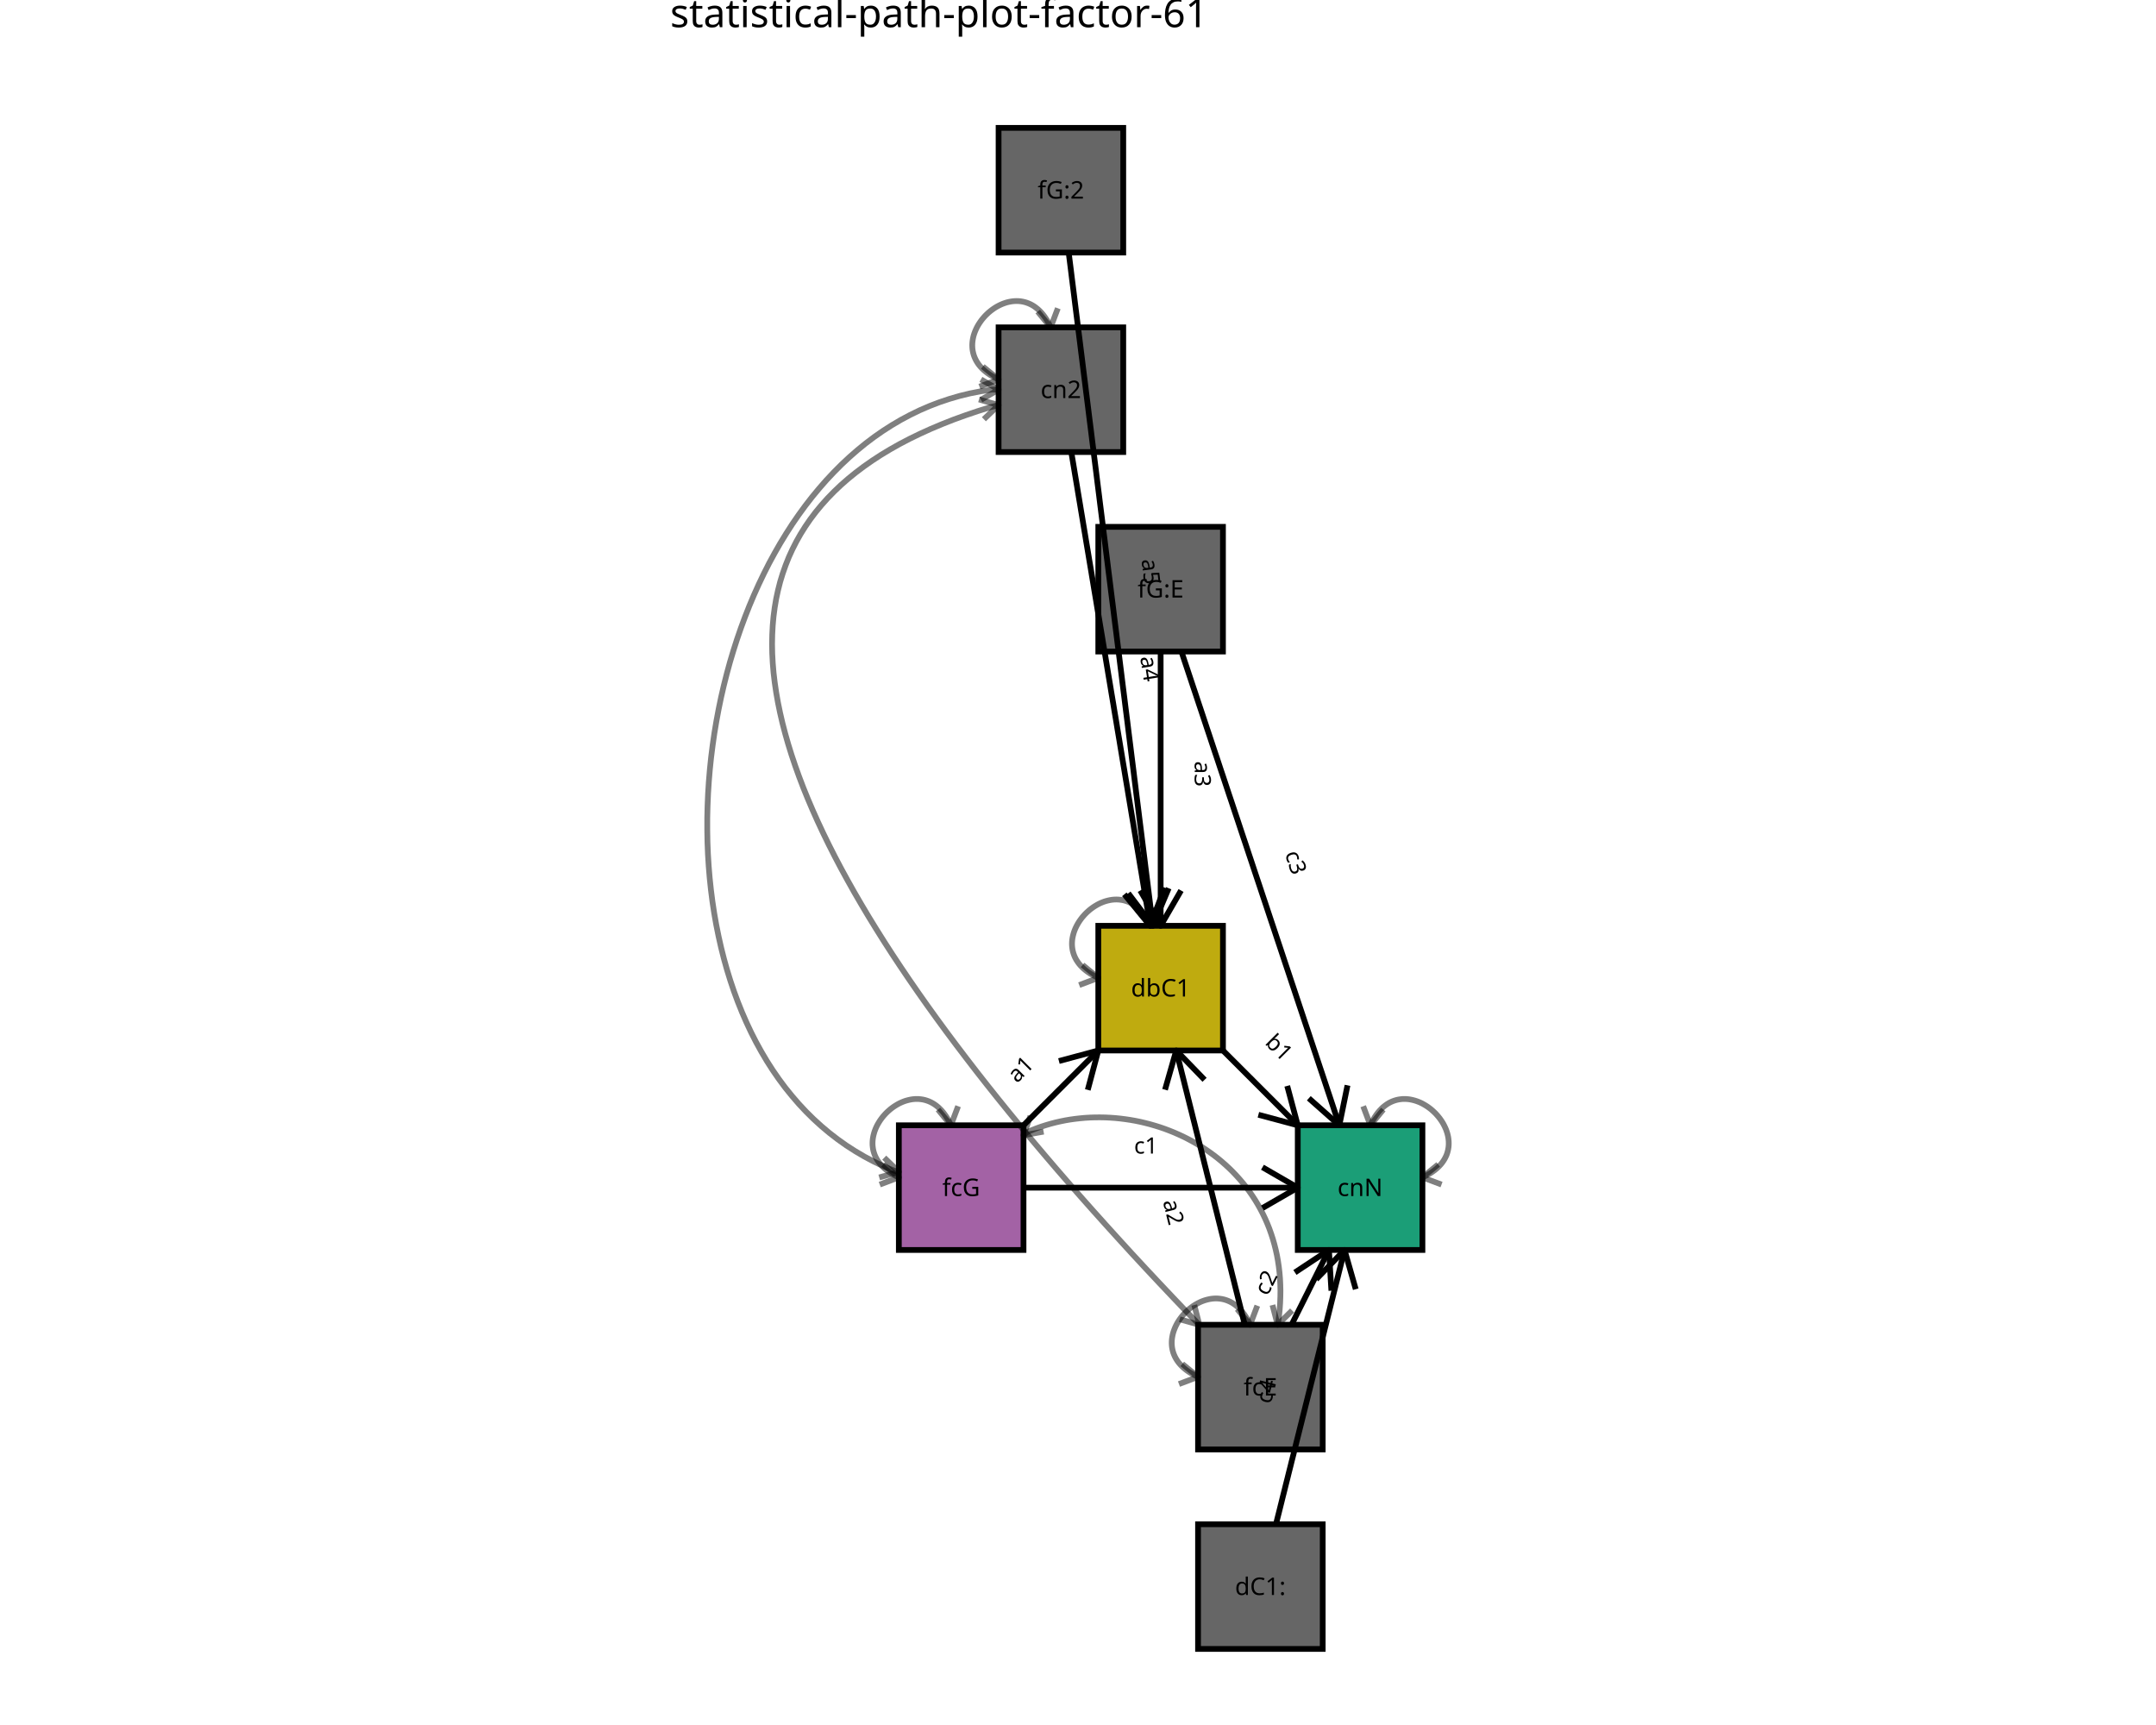
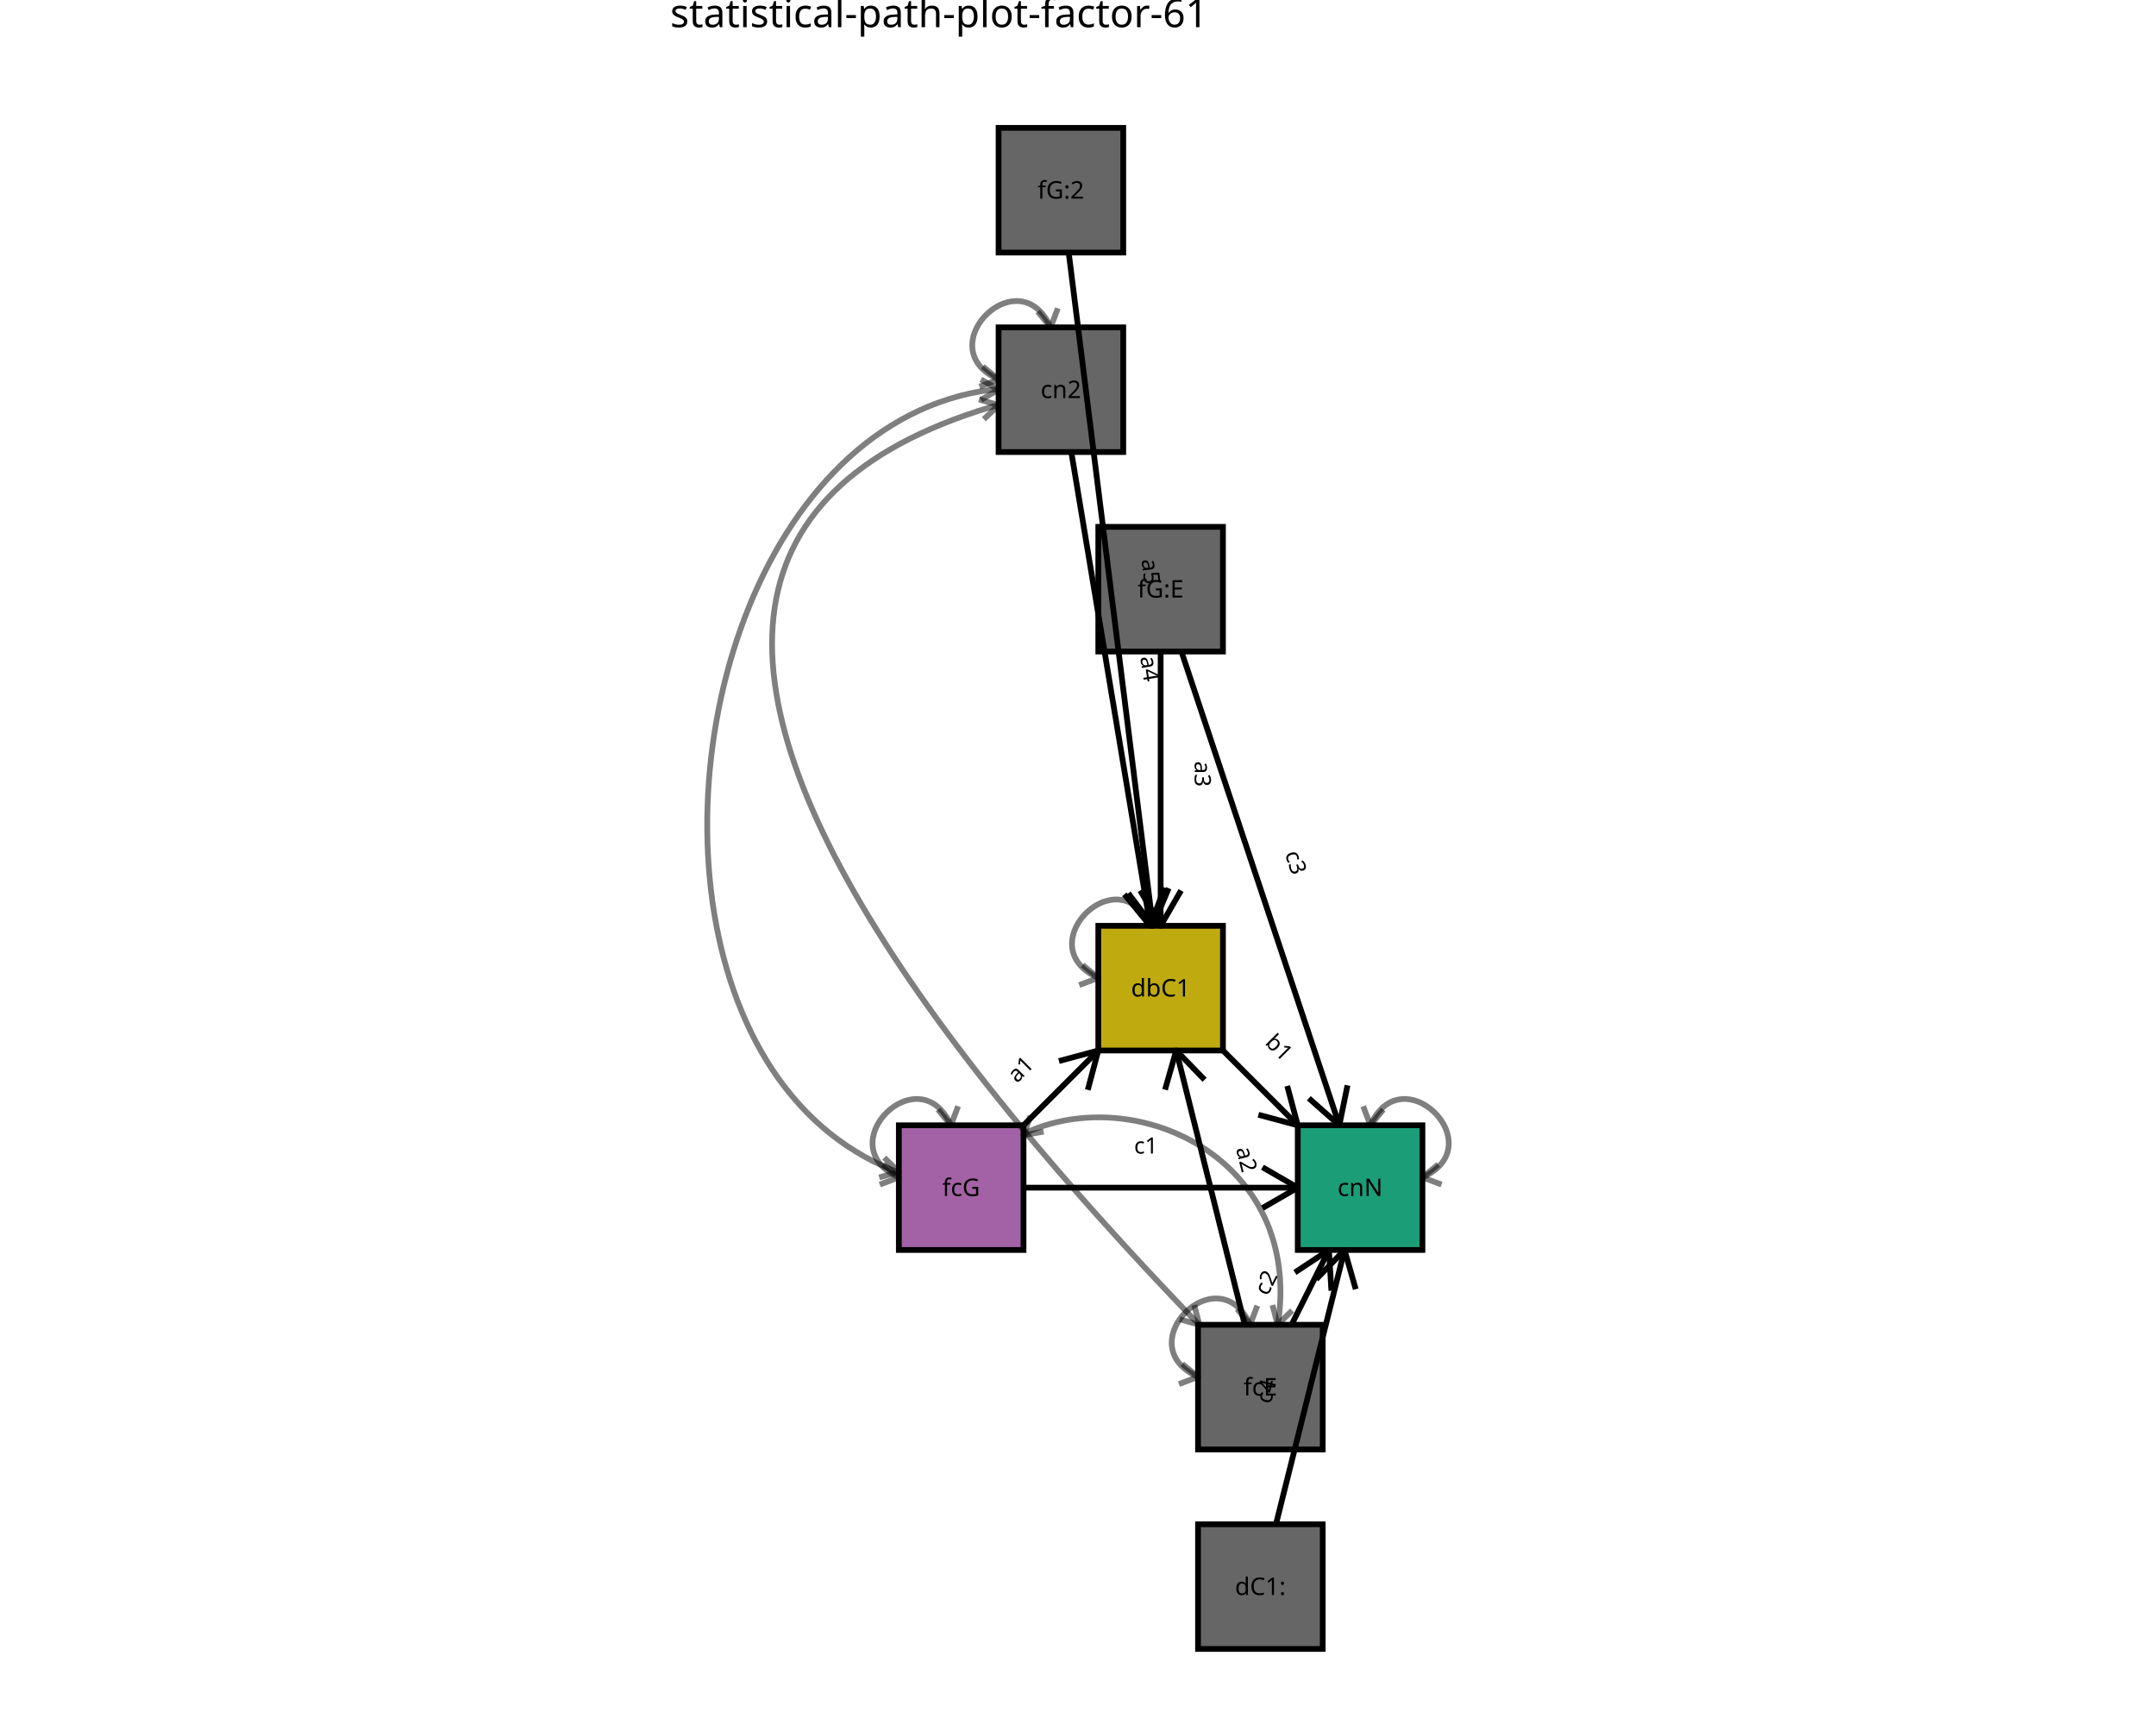
<svg xmlns="http://www.w3.org/2000/svg" class="svglite" data-engine-version="2.0" width="720.00pt" height="576.00pt" viewBox="0 0 720.00 576.00">
  <defs>
    <style type="text/css">
    .svglite line, .svglite polyline, .svglite polygon, .svglite path, .svglite rect, .svglite circle {
      fill: none;
      stroke: #000000;
      stroke-linecap: round;
      stroke-linejoin: round;
      stroke-miterlimit: 10.00;
    }
  </style>
  </defs>
  <rect width="100%" height="100%" style="stroke: none; fill: #FFFFFF;" />
  <defs>
    <clipPath id="cpMC4wMHw3MjAuMDB8MC4wMHw1NzYuMDA=">
      <rect x="0.00" y="0.00" width="720.00" height="576.00" />
    </clipPath>
  </defs>
  <g clip-path="url(#cpMC4wMHw3MjAuMDB8MC4wMHw1NzYuMDA=)">
</g>
  <defs>
    <clipPath id="cpMjIzLjgwfDQ5Ni4yMHwwLjAwfDU3Ni4wMA==">
      <rect x="223.80" y="0.00" width="272.39" height="576.00" />
    </clipPath>
  </defs>
  <g clip-path="url(#cpMjIzLjgwfDQ5Ni4yMHwwLjAwfDU3Ni4wMA==)">
    <rect x="223.80" y="0.00" width="272.39" height="576.00" style="stroke-width: 10.67; stroke: none;" />
  </g>
  <g clip-path="url(#cpMC4wMHw3MjAuMDB8MC4wMHw1NzYuMDA=)">
</g>
  <defs>
    <clipPath id="cpMjIzLjgwfDQ5Ni4yMHwxNy4zMHw1NzYuMDA=">
      <rect x="223.80" y="17.30" width="272.39" height="558.70" />
    </clipPath>
  </defs>
  <g clip-path="url(#cpMjIzLjgwfDQ5Ni4yMHwxNy4zMHw1NzYuMDA=)">
    <rect x="223.80" y="17.30" width="272.39" height="558.70" style="stroke-width: 10.67; stroke: none;" />
    <rect x="300.17" y="375.75" width="41.63" height="41.63" style="stroke-width: 1.92; stroke-linecap: butt; stroke-linejoin: miter; fill: #A362A5;" />
    <rect x="433.39" y="375.75" width="41.63" height="41.63" style="stroke-width: 1.92; stroke-linecap: butt; stroke-linejoin: miter; fill: #1B9E77;" />
    <rect x="366.78" y="309.14" width="41.63" height="41.63" style="stroke-width: 1.92; stroke-linecap: butt; stroke-linejoin: miter; fill: #BFAB0F;" />
    <rect x="400.09" y="442.36" width="41.63" height="41.63" style="stroke-width: 1.92; stroke-linecap: butt; stroke-linejoin: miter; fill: #666666;" />
    <rect x="366.78" y="175.92" width="41.63" height="41.63" style="stroke-width: 1.92; stroke-linecap: butt; stroke-linejoin: miter; fill: #666666;" />
    <rect x="400.09" y="508.97" width="41.63" height="41.63" style="stroke-width: 1.92; stroke-linecap: butt; stroke-linejoin: miter; fill: #666666;" />
    <rect x="333.48" y="109.31" width="41.63" height="41.63" style="stroke-width: 1.92; stroke-linecap: butt; stroke-linejoin: miter; fill: #666666;" />
    <rect x="333.48" y="42.70" width="41.63" height="41.63" style="stroke-width: 1.92; stroke-linecap: butt; stroke-linejoin: miter; fill: #666666;" />
    <polyline points="341.80,396.57 342.52,396.57 343.86,396.57 345.21,396.57 346.56,396.57 347.90,396.57 349.25,396.57 350.59,396.57 351.94,396.57 353.28,396.57 354.63,396.57 355.98,396.57 357.32,396.57 358.67,396.57 360.01,396.57 361.36,396.57 362.70,396.57 364.05,396.57 365.39,396.57 366.74,396.57 368.09,396.57 369.43,396.57 370.78,396.57 372.12,396.57 373.47,396.57 374.81,396.57 376.16,396.57 377.51,396.57 378.85,396.57 380.20,396.57 381.54,396.57 382.89,396.57 384.23,396.57 385.58,396.57 386.93,396.57 388.27,396.57 389.62,396.57 390.96,396.57 392.31,396.57 393.65,396.57 395.00,396.57 396.35,396.57 397.69,396.57 399.04,396.57 400.38,396.57 401.73,396.57 403.07,396.57 404.42,396.57 405.76,396.57 407.11,396.57 408.46,396.57 409.80,396.57 411.15,396.57 412.49,396.57 413.84,396.57 415.18,396.57 416.53,396.57 417.88,396.57 419.22,396.57 420.57,396.57 421.91,396.57 423.26,396.57 424.60,396.57 425.95,396.57 427.30,396.57 428.64,396.57 429.99,396.57 431.33,396.57 432.68,396.57 433.39,396.57 " style="stroke-width: 1.92; stroke-linecap: butt;" />
    <polyline points="421.60,403.38 433.39,396.57 421.60,389.76 " style="stroke-width: 1.92; stroke-linecap: butt;" />
    <polyline points="356.90,84.33 356.98,85.05 357.32,87.74 357.66,90.43 357.99,93.12 358.33,95.81 358.67,98.50 359.00,101.19 359.34,103.89 359.68,106.58 360.01,109.27 360.35,111.96 360.69,114.65 361.02,117.34 361.36,120.03 361.69,122.72 362.03,125.42 362.37,128.11 362.70,130.80 363.04,133.49 363.38,136.18 363.71,138.87 364.05,141.56 364.39,144.26 364.72,146.95 365.06,149.64 365.39,152.33 365.73,155.02 366.07,157.71 366.40,160.40 366.74,163.09 367.08,165.79 367.41,168.48 367.75,171.17 368.09,173.86 368.42,176.55 368.76,179.24 369.10,181.93 369.43,184.63 369.77,187.32 370.10,190.01 370.44,192.70 370.78,195.39 371.11,198.08 371.45,200.77 371.79,203.46 372.12,206.16 372.46,208.85 372.80,211.54 373.13,214.23 373.47,216.92 373.81,219.61 374.14,222.30 374.48,225.00 374.81,227.69 375.15,230.38 375.49,233.07 375.82,235.76 376.16,238.45 376.50,241.14 376.83,243.83 377.17,246.53 377.51,249.22 377.84,251.91 378.18,254.60 378.52,257.29 378.85,259.98 379.19,262.67 379.52,265.37 379.86,268.06 380.20,270.75 380.53,273.44 380.87,276.13 381.21,278.82 381.54,281.51 381.88,284.20 382.22,286.90 382.55,289.59 382.89,292.28 383.23,294.97 383.56,297.66 383.90,300.35 384.23,303.04 384.57,305.74 384.91,308.43 385.00,309.14 " style="stroke-width: 1.92; stroke-linecap: butt;" />
    <polyline points="376.78,298.28 385.00,309.14 390.29,296.59 " style="stroke-width: 1.92; stroke-linecap: butt;" />
    <polyline points="341.80,375.75 341.85,375.71 342.52,375.04 343.19,374.36 343.86,373.69 344.54,373.02 345.21,372.35 345.88,371.67 346.56,371.00 347.23,370.33 347.90,369.65 348.57,368.98 349.25,368.31 349.92,367.64 350.59,366.96 351.27,366.29 351.94,365.62 352.61,364.94 353.28,364.27 353.96,363.60 354.63,362.93 355.30,362.25 355.98,361.58 356.65,360.91 357.32,360.23 357.99,359.56 358.67,358.89 359.34,358.22 360.01,357.54 360.69,356.87 361.36,356.20 362.03,355.52 362.70,354.85 363.38,354.18 364.05,353.51 364.72,352.83 365.39,352.16 366.07,351.49 366.74,350.82 366.78,350.77 " style="stroke-width: 1.92; stroke-linecap: butt;" />
    <polyline points="363.26,363.93 366.78,350.77 353.63,354.30 " style="stroke-width: 1.92; stroke-linecap: butt;" />
    <polyline points="408.41,350.77 408.46,350.82 409.13,351.49 409.80,352.16 410.47,352.83 411.15,353.51 411.82,354.18 412.49,354.85 413.17,355.52 413.84,356.20 414.51,356.87 415.18,357.54 415.86,358.22 416.53,358.89 417.20,359.56 417.88,360.23 418.55,360.91 419.22,361.58 419.89,362.25 420.57,362.93 421.24,363.60 421.91,364.27 422.59,364.94 423.26,365.62 423.93,366.29 424.60,366.96 425.28,367.64 425.95,368.31 426.62,368.98 427.30,369.65 427.97,370.33 428.64,371.00 429.31,371.67 429.99,372.35 430.66,373.02 431.33,373.69 432.01,374.36 432.68,375.04 433.35,375.71 433.39,375.75 " style="stroke-width: 1.92; stroke-linecap: butt;" />
    <polyline points="420.24,372.23 433.39,375.75 429.87,362.60 " style="stroke-width: 1.92; stroke-linecap: butt;" />
    <polyline points="431.31,442.36 431.33,442.32 431.67,441.65 432.01,440.97 432.34,440.30 432.68,439.63 433.01,438.96 433.35,438.28 433.69,437.61 434.02,436.94 434.36,436.27 434.70,435.59 435.03,434.92 435.37,434.25 435.71,433.57 436.04,432.90 436.38,432.23 436.72,431.56 437.05,430.88 437.39,430.21 437.72,429.54 438.06,428.86 438.40,428.19 438.73,427.52 439.07,426.85 439.41,426.17 439.74,425.50 440.08,424.83 440.42,424.15 440.75,423.48 441.09,422.81 441.43,422.14 441.76,421.46 442.10,420.79 442.43,420.12 442.77,419.44 443.11,418.77 443.44,418.10 443.78,417.43 443.80,417.38 " style="stroke-width: 1.92; stroke-linecap: butt;" />
    <polyline points="444.62,430.98 443.80,417.38 432.44,424.89 " style="stroke-width: 1.92; stroke-linecap: butt;" />
    <polyline points="415.70,442.36 415.52,441.65 415.18,440.30 414.85,438.96 414.51,437.61 414.18,436.27 413.84,434.92 413.50,433.57 413.17,432.23 412.83,430.88 412.49,429.54 412.16,428.19 411.82,426.85 411.48,425.50 411.15,424.15 410.81,422.81 410.47,421.46 410.14,420.12 409.80,418.77 409.47,417.43 409.13,416.08 408.79,414.73 408.46,413.39 408.12,412.04 407.78,410.70 407.45,409.35 407.11,408.01 406.77,406.66 406.44,405.31 406.10,403.97 405.76,402.62 405.43,401.28 405.09,399.93 404.76,398.59 404.42,397.24 404.08,395.89 403.75,394.55 403.41,393.20 403.07,391.86 402.74,390.51 402.40,389.17 402.06,387.82 401.73,386.48 401.39,385.13 401.06,383.78 400.72,382.44 400.38,381.09 400.05,379.75 399.71,378.40 399.37,377.06 399.04,375.71 398.70,374.36 398.36,373.02 398.03,371.67 397.69,370.33 397.35,368.98 397.02,367.64 396.68,366.29 396.35,364.94 396.01,363.60 395.67,362.25 395.34,360.91 395.00,359.56 394.66,358.22 394.33,356.87 393.99,355.52 393.65,354.18 393.32,352.83 392.98,351.49 392.80,350.77 " style="stroke-width: 1.92; stroke-linecap: butt;" />
    <polyline points="402.27,360.56 392.80,350.77 389.06,363.87 " style="stroke-width: 1.92; stroke-linecap: butt;" />
    <polyline points="394.54,217.55 395.00,218.94 395.67,220.96 396.35,222.98 397.02,225.00 397.69,227.01 398.36,229.03 399.04,231.05 399.71,233.07 400.38,235.09 401.06,237.11 401.73,239.12 402.40,241.14 403.07,243.16 403.75,245.18 404.42,247.20 405.09,249.22 405.76,251.24 406.44,253.25 407.11,255.27 407.78,257.29 408.46,259.31 409.13,261.33 409.80,263.35 410.47,265.37 411.15,267.38 411.82,269.40 412.49,271.42 413.17,273.44 413.84,275.46 414.51,277.48 415.18,279.49 415.86,281.51 416.53,283.53 417.20,285.55 417.88,287.57 418.55,289.59 419.22,291.61 419.89,293.62 420.57,295.64 421.24,297.66 421.91,299.68 422.59,301.70 423.26,303.72 423.93,305.74 424.60,307.75 425.28,309.77 425.95,311.79 426.62,313.81 427.30,315.83 427.97,317.85 428.64,319.86 429.31,321.88 429.99,323.90 430.66,325.92 431.33,327.94 432.01,329.96 432.68,331.98 433.35,333.99 434.02,336.01 434.70,338.03 435.37,340.05 436.04,342.07 436.72,344.09 437.39,346.11 438.06,348.12 438.73,350.14 439.41,352.16 440.08,354.18 440.75,356.20 441.43,358.22 442.10,360.23 442.77,362.25 443.44,364.27 444.12,366.29 444.79,368.31 445.46,370.33 446.13,372.35 446.81,374.36 447.27,375.75 " style="stroke-width: 1.92; stroke-linecap: butt;" />
    <polyline points="437.08,366.72 447.27,375.75 450.00,362.41 " style="stroke-width: 1.92; stroke-linecap: butt;" />
    <polyline points="387.60,217.55 387.60,218.27 387.60,219.61 387.60,220.96 387.60,222.30 387.60,223.65 387.60,225.00 387.60,226.34 387.60,227.69 387.60,229.03 387.60,230.38 387.60,231.72 387.60,233.07 387.60,234.41 387.60,235.76 387.60,237.11 387.60,238.45 387.60,239.80 387.60,241.14 387.60,242.49 387.60,243.83 387.60,245.18 387.60,246.53 387.60,247.87 387.60,249.22 387.60,250.56 387.60,251.91 387.60,253.25 387.60,254.60 387.60,255.95 387.60,257.29 387.60,258.64 387.60,259.98 387.60,261.33 387.60,262.67 387.60,264.02 387.60,265.37 387.60,266.71 387.60,268.06 387.60,269.40 387.60,270.75 387.60,272.09 387.60,273.44 387.60,274.78 387.60,276.13 387.60,277.48 387.60,278.82 387.60,280.17 387.60,281.51 387.60,282.86 387.60,284.20 387.60,285.55 387.60,286.90 387.60,288.24 387.60,289.59 387.60,290.93 387.60,292.28 387.60,293.62 387.60,294.97 387.60,296.32 387.60,297.66 387.60,299.01 387.60,300.35 387.60,301.70 387.60,303.04 387.60,304.39 387.60,305.74 387.60,307.08 387.60,308.43 387.60,309.14 " style="stroke-width: 1.92; stroke-linecap: butt;" />
    <polyline points="380.79,297.35 387.60,309.14 394.41,297.35 " style="stroke-width: 1.92; stroke-linecap: butt;" />
    <polyline points="426.11,508.97 426.29,508.26 426.62,506.91 426.96,505.57 427.30,504.22 427.63,502.88 427.97,501.53 428.30,500.18 428.64,498.84 428.98,497.49 429.31,496.15 429.65,494.80 429.99,493.46 430.32,492.11 430.66,490.76 431.00,489.42 431.33,488.07 431.67,486.73 432.01,485.38 432.34,484.04 432.68,482.69 433.01,481.34 433.35,480.00 433.69,478.65 434.02,477.31 434.36,475.96 434.70,474.62 435.03,473.27 435.37,471.93 435.71,470.58 436.04,469.23 436.38,467.89 436.72,466.54 437.05,465.20 437.39,463.85 437.72,462.51 438.06,461.16 438.40,459.81 438.73,458.47 439.07,457.12 439.41,455.78 439.74,454.43 440.08,453.09 440.42,451.74 440.75,450.39 441.09,449.05 441.43,447.70 441.76,446.36 442.10,445.01 442.43,443.67 442.77,442.32 443.11,440.97 443.44,439.63 443.78,438.28 444.12,436.94 444.45,435.59 444.79,434.25 445.13,432.90 445.46,431.56 445.80,430.21 446.13,428.86 446.47,427.52 446.81,426.17 447.14,424.83 447.48,423.48 447.82,422.14 448.15,420.79 448.49,419.44 448.83,418.10 449.01,417.38 " style="stroke-width: 1.92; stroke-linecap: butt;" />
    <polyline points="452.75,430.48 449.01,417.38 439.54,427.17 " style="stroke-width: 1.92; stroke-linecap: butt;" />
    <polyline points="357.76,150.94 357.99,152.33 358.33,154.35 358.67,156.37 359.00,158.38 359.34,160.40 359.68,162.42 360.01,164.44 360.35,166.46 360.69,168.48 361.02,170.50 361.36,172.51 361.69,174.53 362.03,176.55 362.37,178.57 362.70,180.59 363.04,182.61 363.38,184.63 363.71,186.64 364.05,188.66 364.39,190.68 364.72,192.70 365.06,194.72 365.39,196.74 365.73,198.75 366.07,200.77 366.40,202.79 366.74,204.81 367.08,206.83 367.41,208.85 367.75,210.87 368.09,212.88 368.42,214.90 368.76,216.92 369.10,218.94 369.43,220.96 369.77,222.98 370.10,225.00 370.44,227.01 370.78,229.03 371.11,231.05 371.45,233.07 371.79,235.09 372.12,237.11 372.46,239.12 372.80,241.14 373.13,243.16 373.47,245.18 373.81,247.20 374.14,249.22 374.48,251.24 374.81,253.25 375.15,255.27 375.49,257.29 375.82,259.31 376.16,261.33 376.50,263.35 376.83,265.37 377.17,267.38 377.51,269.40 377.84,271.42 378.18,273.44 378.52,275.46 378.85,277.48 379.19,279.49 379.52,281.51 379.86,283.53 380.20,285.55 380.53,287.57 380.87,289.59 381.21,291.61 381.54,293.62 381.88,295.64 382.22,297.66 382.55,299.68 382.89,301.70 383.23,303.72 383.56,305.74 383.90,307.75 384.13,309.14 " style="stroke-width: 1.92; stroke-linecap: butt;" />
    <polyline points="375.47,298.63 384.13,309.14 388.91,296.39 " style="stroke-width: 1.92; stroke-linecap: butt;" />
    <text x="382.68" y="385.19" text-anchor="middle" style="font-size: 7.53px; font-family: sans;" textLength="7.95px" lengthAdjust="spacingAndGlyphs">c1</text>
    <text transform="translate(381.71,191.13) rotate(-277)" text-anchor="middle" style="font-size: 7.53px; font-family: sans;" textLength="8.37px" lengthAdjust="spacingAndGlyphs">a5</text>
    <text transform="translate(342.63,358.83) rotate(-45)" text-anchor="middle" style="font-size: 7.53px; font-family: sans;" textLength="8.37px" lengthAdjust="spacingAndGlyphs">a1</text>
    <text transform="translate(425.33,351.60) rotate(-315)" text-anchor="middle" style="font-size: 7.53px; font-family: sans;" textLength="8.37px" lengthAdjust="spacingAndGlyphs">b1</text>
    <text transform="translate(425.05,429.45) rotate(-63)" text-anchor="middle" style="font-size: 7.53px; font-family: sans;" textLength="7.95px" lengthAdjust="spacingAndGlyphs">c2</text>
-     <text transform="translate(389.37,405.33) rotate(-284)" text-anchor="middle" style="font-size: 7.53px; font-family: sans;" textLength="8.37px" lengthAdjust="spacingAndGlyphs">a2</text>
+     <text transform="translate(413.77,387.72) rotate(-284)" text-anchor="middle" style="font-size: 7.53px; font-family: sans;" textLength="8.37px" lengthAdjust="spacingAndGlyphs">a2</text>
    <text transform="translate(430.27,288.76) rotate(-288)" text-anchor="middle" style="font-size: 7.53px; font-family: sans;" textLength="7.95px" lengthAdjust="spacingAndGlyphs">c3</text>
    <text transform="translate(398.98,258.43) rotate(-270)" text-anchor="middle" style="font-size: 7.53px; font-family: sans;" textLength="8.37px" lengthAdjust="spacingAndGlyphs">a3</text>
    <text transform="translate(425.33,465.17) rotate(-76)" text-anchor="middle" style="font-size: 7.53px; font-family: sans;" textLength="7.95px" lengthAdjust="spacingAndGlyphs">c4</text>
    <text transform="translate(381.42,223.67) rotate(-279)" text-anchor="middle" style="font-size: 7.53px; font-family: sans;" textLength="8.37px" lengthAdjust="spacingAndGlyphs">a4</text>
    <text x="320.99" y="399.37" text-anchor="middle" style="font-size: 8.13px; font-family: sans;" textLength="12.65px" lengthAdjust="spacingAndGlyphs">fcG</text>
    <text x="454.21" y="399.37" text-anchor="middle" style="font-size: 8.13px; font-family: sans;" textLength="14.46px" lengthAdjust="spacingAndGlyphs">cnN</text>
    <text x="387.60" y="332.75" text-anchor="middle" style="font-size: 8.13px; font-family: sans;" textLength="19.44px" lengthAdjust="spacingAndGlyphs">dbC1</text>
    <text x="420.90" y="465.98" text-anchor="middle" style="font-size: 8.13px; font-family: sans;" textLength="11.75px" lengthAdjust="spacingAndGlyphs">fcE</text>
    <text x="387.60" y="199.53" text-anchor="middle" style="font-size: 8.13px; font-family: sans;" textLength="16.27px" lengthAdjust="spacingAndGlyphs">fG:E</text>
    <text x="420.90" y="532.59" text-anchor="middle" style="font-size: 8.13px; font-family: sans;" textLength="17.17px" lengthAdjust="spacingAndGlyphs">dC1:</text>
    <text x="354.29" y="132.92" text-anchor="middle" style="font-size: 8.13px; font-family: sans;" textLength="13.11px" lengthAdjust="spacingAndGlyphs">cn2</text>
    <text x="354.29" y="66.31" text-anchor="middle" style="font-size: 8.13px; font-family: sans;" textLength="15.36px" lengthAdjust="spacingAndGlyphs">fG:2</text>
    <polyline points="300.17,391.31 298.59,390.91 295.20,389.48 291.92,387.92 288.73,386.23 285.65,384.42 282.66,382.50 279.77,380.45 276.97,378.29 274.27,376.02 271.67,373.65 269.16,371.17 266.75,368.59 264.44,365.91 262.21,363.15 260.09,360.29 258.05,357.34 256.11,354.31 254.27,351.20 252.51,348.01 250.85,344.75 249.28,341.41 247.80,338.01 246.41,334.55 245.11,331.03 243.90,327.44 242.78,323.81 241.75,320.12 240.81,316.39 239.96,312.61 239.19,308.79 238.51,304.93 237.92,301.04 237.42,297.12 237.00,293.17 236.67,289.20 236.42,285.20 236.26,281.19 236.19,277.16 236.19,273.12 236.29,269.08 236.46,265.03 236.72,260.97 237.06,256.92 237.48,252.88 237.99,248.84 238.57,244.82 239.24,240.81 239.99,236.81 240.81,232.84 241.72,228.90 242.71,224.98 243.77,221.10 244.92,217.25 246.14,213.44 247.44,209.67 248.82,205.94 250.27,202.26 251.80,198.64 253.41,195.07 255.09,191.55 256.84,188.10 258.68,184.71 260.58,181.39 262.56,178.15 264.61,174.97 266.74,171.88 268.94,168.86 271.21,165.93 273.56,163.09 275.97,160.33 278.46,157.68 281.01,155.12 283.64,152.66 286.34,150.30 289.10,148.05 291.94,145.91 294.84,143.89 297.81,141.99 300.85,140.20 303.96,138.54 307.13,137.00 310.37,135.60 313.68,134.33 317.05,133.20 320.49,132.20 323.99,131.35 327.56,130.65 331.19,130.10 333.48,130.10 " style="stroke-width: 1.92; stroke: #000000; stroke-opacity: 0.50; stroke-linecap: butt;" />
    <polyline points="293.62,393.16 300.17,391.31 295.29,386.56 " style="stroke-width: 1.92; stroke: #000000; stroke-opacity: 0.50; stroke-linecap: butt;" />
    <polyline points="327.58,133.50 333.48,130.10 327.58,126.69 " style="stroke-width: 1.92; stroke: #000000; stroke-opacity: 0.50; stroke-linecap: butt;" />
    <polyline points="341.80,379.06 343.03,378.03 344.56,377.38 346.11,376.77 347.68,376.21 349.27,375.70 350.87,375.23 352.48,374.81 354.11,374.44 355.74,374.11 357.39,373.83 359.05,373.60 360.71,373.41 362.38,373.26 364.05,373.16 365.73,373.11 367.41,373.10 369.10,373.13 370.78,373.21 372.46,373.33 374.14,373.50 375.81,373.71 377.48,373.96 379.14,374.25 380.80,374.59 382.45,374.98 384.08,375.40 385.71,375.87 387.32,376.37 388.92,376.92 390.51,377.52 392.08,378.15 393.63,378.83 395.17,379.54 396.68,380.30 398.17,381.10 399.64,381.93 401.09,382.81 402.51,383.73 403.91,384.69 405.28,385.69 406.62,386.72 407.93,387.80 409.21,388.92 410.46,390.07 411.67,391.26 412.85,392.50 414.00,393.77 415.10,395.07 416.17,396.42 417.20,397.80 418.19,399.22 419.14,400.68 420.04,402.17 420.90,403.71 421.71,405.27 422.48,406.88 423.20,408.52 423.87,410.19 424.48,411.91 425.05,413.65 425.56,415.44 426.02,417.25 426.43,419.11 426.77,420.99 427.06,422.92 427.29,424.87 427.46,426.86 427.56,428.89 427.61,430.95 427.58,433.04 427.50,435.16 427.35,437.32 427.12,439.51 426.83,441.73 426.66,442.36 " style="stroke-width: 1.92; stroke: #000000; stroke-opacity: 0.50; stroke-linecap: butt;" />
    <polyline points="344.12,372.65 341.80,379.06 348.51,377.87 " style="stroke-width: 1.92; stroke: #000000; stroke-opacity: 0.50; stroke-linecap: butt;" />
    <polyline points="424.95,435.77 426.66,442.36 431.51,437.59 " style="stroke-width: 1.92; stroke: #000000; stroke-opacity: 0.50; stroke-linecap: butt;" />
    <polyline points="400.52,442.36 396.45,438.21 391.76,433.28 387.13,428.38 382.56,423.50 378.06,418.64 373.64,413.80 369.28,408.99 364.99,404.21 360.77,399.45 356.63,394.72 352.55,390.01 348.56,385.33 344.63,380.68 340.78,376.05 337.01,371.45 333.31,366.88 329.69,362.34 326.15,357.83 322.69,353.34 319.31,348.89 316.01,344.47 312.79,340.07 309.65,335.71 306.60,331.38 303.63,327.08 300.75,322.82 297.95,318.59 295.24,314.39 292.62,310.22 290.08,306.09 287.64,301.99 285.28,297.93 283.02,293.90 280.84,289.91 278.76,285.95 276.77,282.03 274.88,278.15 273.08,274.30 271.38,270.50 269.77,266.73 268.26,263.00 266.85,259.30 265.54,255.65 264.33,252.04 263.22,248.47 262.21,244.93 261.30,241.44 260.50,237.99 259.80,234.58 259.21,231.22 258.72,227.89 258.33,224.61 258.06,221.38 257.89,218.18 257.83,215.04 257.89,211.93 258.05,208.87 258.32,205.86 258.71,202.89 259.20,199.97 259.82,197.10 260.54,194.27 261.39,191.49 262.35,188.76 263.42,186.07 264.62,183.44 265.93,180.86 267.36,178.32 268.92,175.83 270.59,173.40 272.39,171.01 274.31,168.68 276.35,166.40 278.52,164.17 280.81,161.99 283.23,159.87 285.78,157.80 288.46,155.78 291.26,153.82 294.19,151.91 297.26,150.06 300.45,148.26 303.78,146.52 307.24,144.84 310.83,143.21 314.56,141.64 318.42,140.12 322.42,138.67 326.55,137.27 330.83,135.93 333.48,135.27 " style="stroke-width: 1.92; stroke: #000000; stroke-opacity: 0.50; stroke-linecap: butt;" />
    <polyline points="393.96,440.53 400.52,442.36 398.83,435.77 " style="stroke-width: 1.92; stroke: #000000; stroke-opacity: 0.50; stroke-linecap: butt;" />
    <polyline points="328.57,139.99 333.48,135.27 326.94,133.38 " style="stroke-width: 1.92; stroke: #000000; stroke-opacity: 0.50; stroke-linecap: butt;" />
    <polyline points="317.56,375.75 317.56,375.74 317.10,374.77 316.61,373.87 316.11,373.03 315.58,372.25 315.04,371.52 314.48,370.86 313.90,370.26 313.31,369.70 312.71,369.21 312.09,368.76 311.46,368.37 310.82,368.03 310.18,367.74 309.52,367.50 308.86,367.30 308.20,367.15 307.53,367.05 306.86,366.98 306.19,366.96 305.51,366.98 304.84,367.04 304.17,367.14 303.51,367.28 302.85,367.45 302.19,367.65 301.55,367.89 300.91,368.16 300.28,368.46 299.66,368.80 299.06,369.16 298.47,369.54 297.89,369.96 297.33,370.39 296.79,370.86 296.26,371.34 295.76,371.84 295.28,372.37 294.81,372.91 294.38,373.47 293.96,374.05 293.58,374.64 293.22,375.24 292.88,375.86 292.58,376.49 292.31,377.13 292.07,377.77 291.87,378.43 291.70,379.09 291.56,379.75 291.46,380.42 291.40,381.09 291.38,381.77 291.40,382.44 291.47,383.11 291.57,383.78 291.72,384.44 291.92,385.10 292.16,385.76 292.45,386.40 292.79,387.04 293.18,387.67 293.63,388.29 294.12,388.89 294.68,389.48 295.28,390.06 295.94,390.62 296.67,391.16 297.45,391.69 298.29,392.19 299.19,392.68 300.16,393.14 300.17,393.14 " style="stroke-width: 1.92; stroke: #000000; stroke-opacity: 0.50; stroke-linecap: butt;" />
    <polyline points="313.24,370.49 317.56,375.75 319.96,369.38 " style="stroke-width: 1.92; stroke: #000000; stroke-opacity: 0.50; stroke-linecap: butt;" />
    <polyline points="293.80,395.54 300.17,393.14 294.91,388.82 " style="stroke-width: 1.92; stroke: #000000; stroke-opacity: 0.50; stroke-linecap: butt;" />
    <polyline points="475.02,393.14 475.04,393.14 476.01,392.68 476.91,392.19 477.75,391.69 478.53,391.16 479.25,390.62 479.92,390.06 480.52,389.48 481.07,388.89 481.57,388.29 482.01,387.67 482.40,387.04 482.74,386.40 483.04,385.76 483.28,385.10 483.47,384.44 483.62,383.78 483.73,383.11 483.79,382.44 483.81,381.77 483.79,381.09 483.73,380.42 483.64,379.75 483.50,379.09 483.33,378.43 483.12,377.77 482.89,377.13 482.61,376.49 482.31,375.86 481.98,375.24 481.62,374.64 481.23,374.05 480.82,373.47 480.38,372.91 479.92,372.37 479.44,371.84 478.93,371.34 478.41,370.86 477.87,370.39 477.31,369.96 476.73,369.54 476.14,369.16 475.53,368.80 474.92,368.46 474.29,368.16 473.65,367.89 473.00,367.65 472.35,367.45 471.69,367.28 471.02,367.14 470.36,367.04 469.68,366.98 469.01,366.96 468.34,366.98 467.67,367.05 467.00,367.15 466.33,367.30 465.67,367.50 465.02,367.74 464.37,368.03 463.73,368.37 463.11,368.76 462.49,369.21 461.88,369.70 461.29,370.26 460.72,370.86 460.16,371.52 459.61,372.25 459.09,373.03 458.58,373.87 458.10,374.77 457.64,375.74 457.64,375.75 " style="stroke-width: 1.92; stroke: #000000; stroke-opacity: 0.50; stroke-linecap: butt;" />
    <polyline points="480.29,388.82 475.02,393.14 481.40,395.54 " style="stroke-width: 1.92; stroke: #000000; stroke-opacity: 0.50; stroke-linecap: butt;" />
    <polyline points="455.24,369.38 457.64,375.75 461.96,370.49 " style="stroke-width: 1.92; stroke: #000000; stroke-opacity: 0.50; stroke-linecap: butt;" />
    <polyline points="384.17,309.14 384.17,309.13 383.71,308.16 383.22,307.26 382.72,306.42 382.19,305.64 381.65,304.91 381.09,304.25 380.51,303.64 379.92,303.09 379.32,302.60 378.70,302.15 378.07,301.76 377.44,301.42 376.79,301.13 376.13,300.89 375.47,300.69 374.81,300.54 374.14,300.44 373.47,300.37 372.80,300.35 372.12,300.37 371.45,300.43 370.78,300.53 370.12,300.67 369.46,300.84 368.80,301.04 368.16,301.28 367.52,301.55 366.89,301.85 366.27,302.19 365.67,302.55 365.08,302.93 364.50,303.35 363.94,303.78 363.40,304.25 362.87,304.73 362.37,305.23 361.89,305.76 361.42,306.30 360.99,306.86 360.57,307.44 360.19,308.03 359.83,308.63 359.50,309.25 359.19,309.88 358.92,310.52 358.68,311.16 358.48,311.82 358.31,312.48 358.17,313.14 358.07,313.81 358.01,314.48 357.99,315.15 358.01,315.83 358.08,316.50 358.18,317.17 358.33,317.83 358.53,318.49 358.77,319.15 359.06,319.79 359.40,320.43 359.80,321.06 360.24,321.68 360.73,322.28 361.29,322.87 361.89,323.45 362.56,324.01 363.28,324.55 364.06,325.08 364.90,325.58 365.80,326.06 366.77,326.53 366.78,326.53 " style="stroke-width: 1.92; stroke: #000000; stroke-opacity: 0.50; stroke-linecap: butt;" />
    <polyline points="379.85,303.88 384.17,309.14 386.57,302.77 " style="stroke-width: 1.92; stroke: #000000; stroke-opacity: 0.50; stroke-linecap: butt;" />
    <polyline points="360.41,328.93 366.78,326.53 361.52,322.21 " style="stroke-width: 1.92; stroke: #000000; stroke-opacity: 0.50; stroke-linecap: butt;" />
    <polyline points="417.48,442.36 417.47,442.35 417.01,441.38 416.53,440.48 416.02,439.64 415.50,438.86 414.96,438.14 414.40,437.47 413.82,436.87 413.23,436.31 412.62,435.82 412.01,435.38 411.38,434.98 410.74,434.64 410.09,434.35 409.44,434.11 408.78,433.91 408.11,433.76 407.45,433.66 406.77,433.59 406.10,433.57 405.43,433.59 404.76,433.65 404.09,433.75 403.42,433.89 402.76,434.06 402.11,434.26 401.46,434.50 400.82,434.77 400.20,435.08 399.58,435.41 398.97,435.77 398.38,436.15 397.81,436.57 397.25,437.00 396.70,437.47 396.18,437.95 395.68,438.45 395.19,438.98 394.73,439.52 394.29,440.08 393.88,440.66 393.49,441.25 393.13,441.85 392.80,442.47 392.50,443.10 392.23,443.74 391.99,444.38 391.78,445.04 391.61,445.70 391.48,446.36 391.38,447.03 391.32,447.70 391.30,448.38 391.32,449.05 391.38,449.72 391.49,450.39 391.64,451.05 391.83,451.71 392.08,452.37 392.37,453.02 392.71,453.65 393.10,454.28 393.54,454.90 394.04,455.50 394.59,456.09 395.20,456.67 395.86,457.23 396.58,457.77 397.36,458.30 398.20,458.80 399.11,459.29 400.07,459.75 400.09,459.75 " style="stroke-width: 1.92; stroke: #000000; stroke-opacity: 0.50; stroke-linecap: butt;" />
    <polyline points="413.16,437.10 417.48,442.36 419.88,435.99 " style="stroke-width: 1.92; stroke: #000000; stroke-opacity: 0.50; stroke-linecap: butt;" />
    <polyline points="393.72,462.15 400.09,459.75 394.82,455.43 " style="stroke-width: 1.92; stroke: #000000; stroke-opacity: 0.50; stroke-linecap: butt;" />
    <polyline points="350.86,109.31 350.86,109.29 350.40,108.33 349.92,107.43 349.41,106.58 348.89,105.80 348.35,105.08 347.79,104.42 347.21,103.81 346.62,103.26 346.01,102.77 345.40,102.32 344.77,101.93 344.13,101.59 343.48,101.30 342.83,101.06 342.17,100.86 341.50,100.71 340.83,100.60 340.16,100.54 339.49,100.52 338.82,100.54 338.15,100.60 337.48,100.70 336.81,100.83 336.15,101.00 335.50,101.21 334.85,101.45 334.21,101.72 333.59,102.02 332.97,102.35 332.36,102.71 331.77,103.10 331.20,103.51 330.64,103.95 330.09,104.41 329.57,104.90 329.06,105.40 328.58,105.93 328.12,106.47 327.68,107.03 327.27,107.61 326.88,108.20 326.52,108.80 326.19,109.42 325.89,110.05 325.62,110.68 325.38,111.33 325.17,111.98 325.00,112.65 324.87,113.31 324.77,113.98 324.71,114.65 324.69,115.32 324.71,116.00 324.77,116.67 324.88,117.34 325.03,118.00 325.22,118.66 325.47,119.32 325.76,119.96 326.10,120.60 326.49,121.23 326.93,121.85 327.43,122.45 327.98,123.04 328.59,123.62 329.25,124.18 329.97,124.72 330.75,125.25 331.59,125.75 332.50,126.23 333.46,126.69 333.48,126.70 " style="stroke-width: 1.92; stroke: #000000; stroke-opacity: 0.50; stroke-linecap: butt;" />
    <polyline points="346.55,104.04 350.86,109.31 353.27,102.94 " style="stroke-width: 1.92; stroke: #000000; stroke-opacity: 0.50; stroke-linecap: butt;" />
    <polyline points="327.10,129.10 333.48,126.70 328.21,122.38 " style="stroke-width: 1.92; stroke: #000000; stroke-opacity: 0.50; stroke-linecap: butt;" />
  </g>
  <g clip-path="url(#cpMC4wMHw3MjAuMDB8MC4wMHw1NzYuMDA=)">
    <text x="223.80" y="9.08" style="font-size: 13.20px; font-family: sans;" textLength="166.55px" lengthAdjust="spacingAndGlyphs">statistical-path-plot-factor-61</text>
  </g>
</svg>
